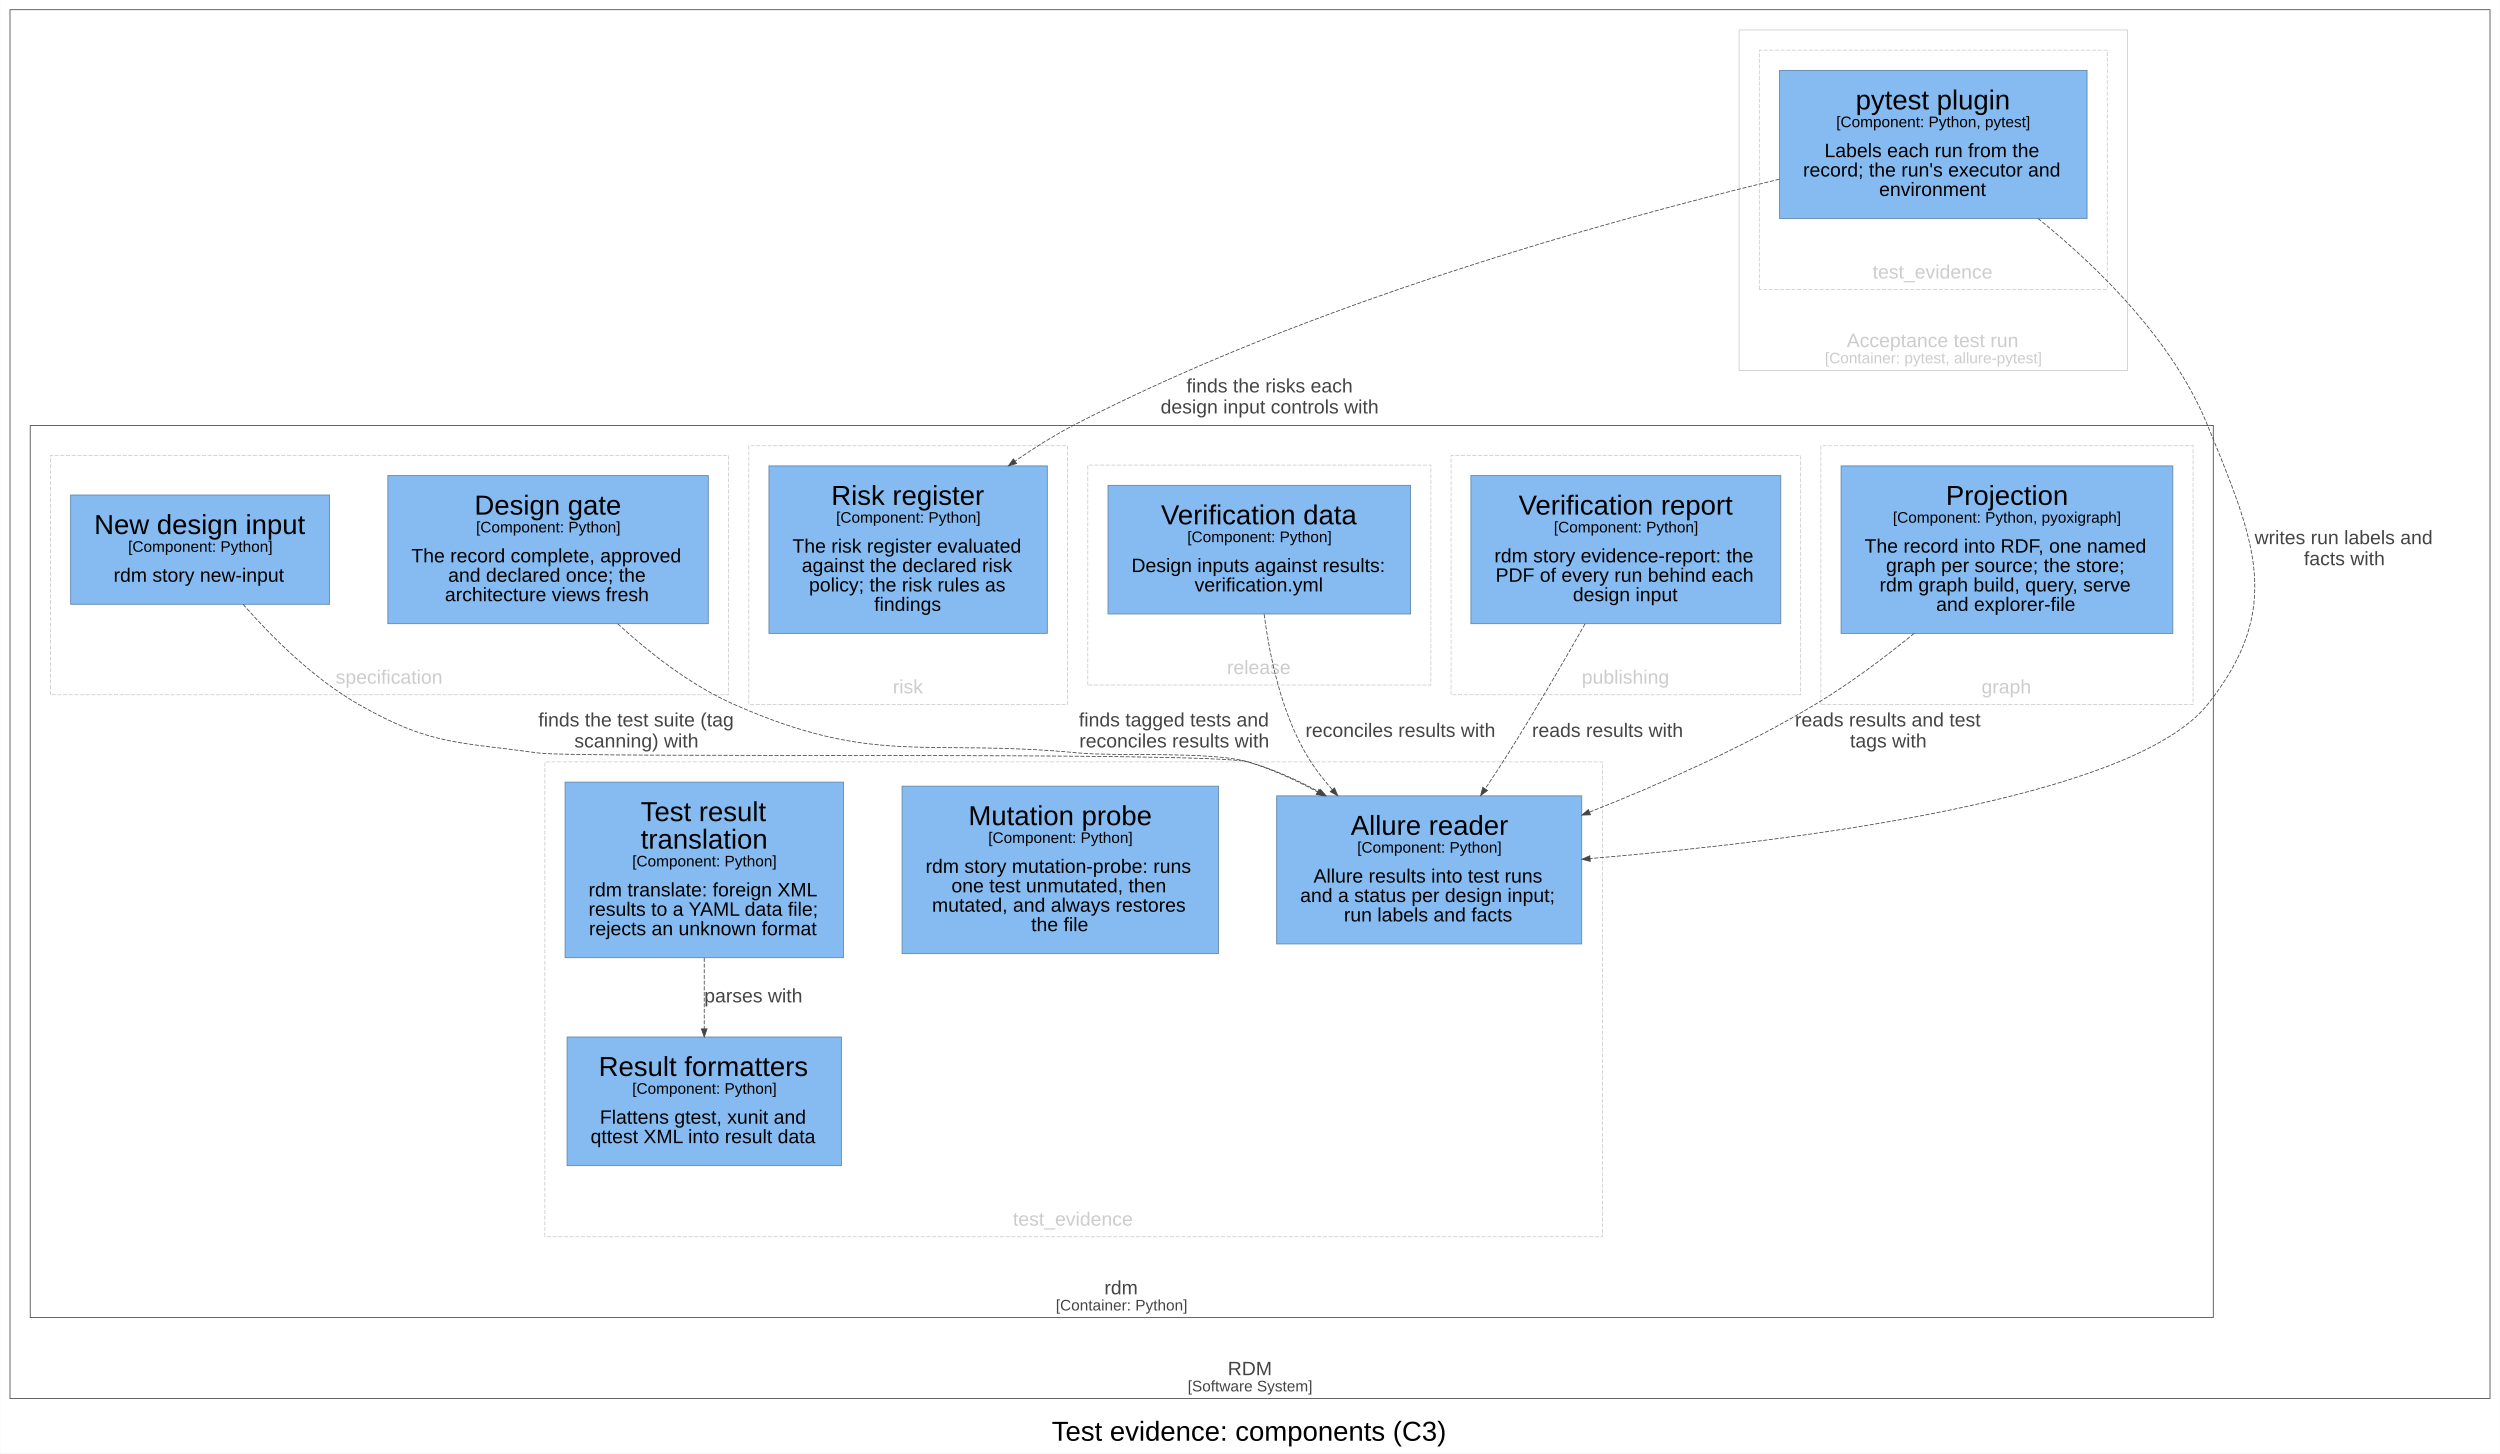
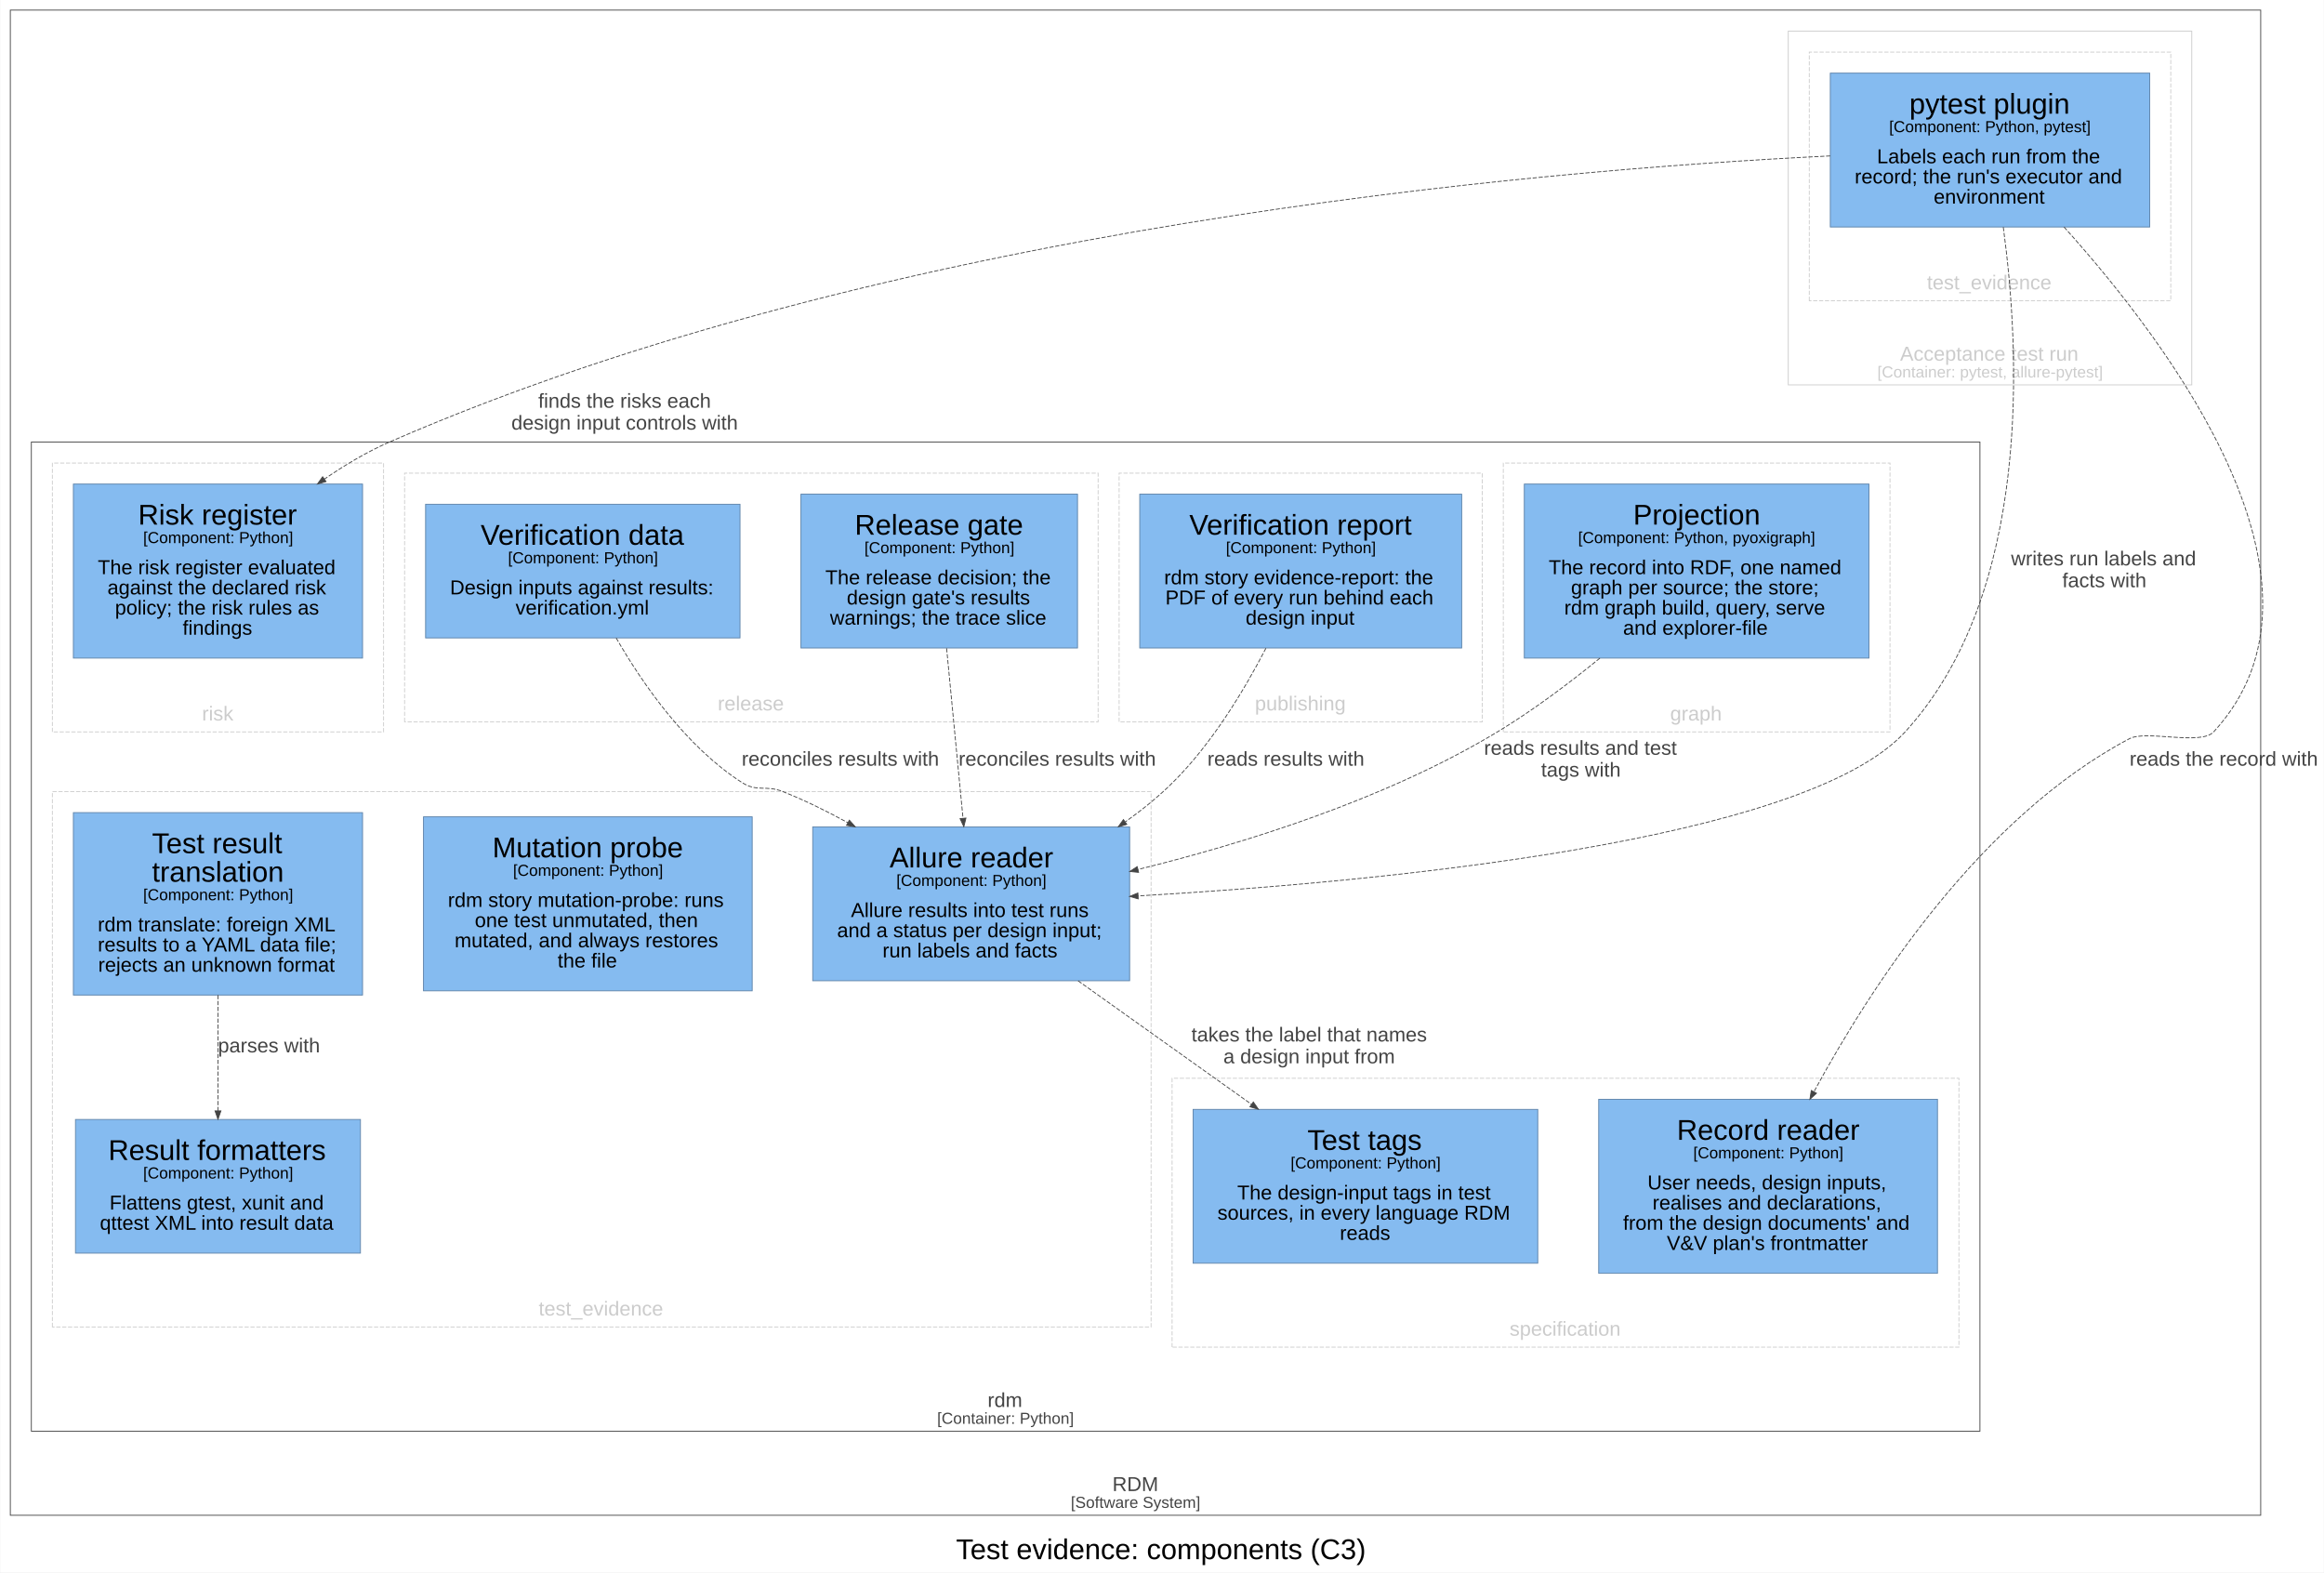
- <svg xmlns="http://www.w3.org/2000/svg" width="3089pt" height="1796pt" viewBox="0.00 0.00 3089.00 1796.40">
-   <g id="graph0" class="graph" transform="scale(1 1) rotate(0) translate(4 1792.4)">
-     <polygon fill="white" stroke="transparent" points="-4,4 -4,-1792.4 3085,-1792.4 3085,4 -4,4" />
-     <text text-anchor="start" x="1295.5" y="-11.8" font-family="Arial" font-size="34.00">Test evidence: components (C3)</text>
+ <svg xmlns="http://www.w3.org/2000/svg" width="2764pt" height="1870pt" viewBox="0.00 0.00 2764.00 1870.40">
+   <g id="graph0" class="graph" transform="scale(1 1) rotate(0) translate(4 1866.4)">
+     <polygon fill="white" stroke="transparent" points="-4,4 -4,-1866.4 2760,-1866.4 2760,4 -4,4" />
+     <text text-anchor="start" x="1133" y="-11.8" font-family="Arial" font-size="34.00">Test evidence: components (C3)</text>
    <g id="clust1" class="cluster">
-       <polygon fill="none" stroke="#444444" points="8,-64 8,-1780.4 3073,-1780.4 3073,-64 8,-64" />
-       <text text-anchor="start" x="1513" y="-92.8" font-family="Arial" font-size="24.00" fill="#444444">RDM</text>
-       <text text-anchor="start" x="1463.5" y="-72.8" font-family="Arial" font-size="19.00" fill="#444444">[Software System]</text>
+       <polygon fill="none" stroke="#444444" points="8,-64 8,-1854.4 2685,-1854.4 2685,-64 8,-64" />
+       <text text-anchor="start" x="1319" y="-92.8" font-family="Arial" font-size="24.00" fill="#444444">RDM</text>
+       <text text-anchor="start" x="1269.5" y="-72.8" font-family="Arial" font-size="19.00" fill="#444444">[Software System]</text>
    </g>
    <g id="clust2" class="cluster">
-       <polygon fill="none" stroke="#cccccc" points="2145,-1334.6 2145,-1755.4 2625,-1755.4 2625,-1334.6 2145,-1334.6" />
-       <text text-anchor="start" x="2278" y="-1363.4" font-family="Arial" font-size="24.00" fill="#cccccc">Acceptance test run</text>
-       <text text-anchor="start" x="2251" y="-1343.4" font-family="Arial" font-size="19.00" fill="#cccccc">[Container: pytest, allure-pytest]</text>
+       <polygon fill="none" stroke="#cccccc" points="2123,-1408.6 2123,-1829.4 2603,-1829.4 2603,-1408.6 2123,-1408.6" />
+       <text text-anchor="start" x="2256" y="-1437.4" font-family="Arial" font-size="24.00" fill="#cccccc">Acceptance test run</text>
+       <text text-anchor="start" x="2229" y="-1417.4" font-family="Arial" font-size="19.00" fill="#cccccc">[Container: pytest, allure-pytest]</text>
    </g>
    <g id="clust3" class="cluster">
-       <polygon fill="none" stroke="#cccccc" stroke-dasharray="5,2" points="2170,-1434.6 2170,-1730.4 2600,-1730.4 2600,-1434.6 2170,-1434.6" />
-       <text text-anchor="start" x="2310" y="-1448.2" font-family="Arial" font-size="24.00" fill="#cccccc">test_evidence</text>
+       <polygon fill="none" stroke="#cccccc" stroke-dasharray="5,2" points="2148,-1508.6 2148,-1804.4 2578,-1804.4 2578,-1508.6 2148,-1508.6" />
+       <text text-anchor="start" x="2288" y="-1522.2" font-family="Arial" font-size="24.00" fill="#cccccc">test_evidence</text>
    </g>
    <g id="clust4" class="cluster">
-       <polygon fill="none" stroke="#444444" points="33,-164 33,-1266.6 2731,-1266.6 2731,-164 33,-164" />
-       <text text-anchor="start" x="1360.5" y="-192.8" font-family="Arial" font-size="24.00" fill="#444444">rdm</text>
-       <text text-anchor="start" x="1300.5" y="-172.8" font-family="Arial" font-size="19.00" fill="#444444">[Container: Python]</text>
+       <polygon fill="none" stroke="#444444" points="33,-164 33,-1340.6 2351,-1340.6 2351,-164 33,-164" />
+       <text text-anchor="start" x="1170.5" y="-192.8" font-family="Arial" font-size="24.00" fill="#444444">rdm</text>
+       <text text-anchor="start" x="1110.5" y="-172.8" font-family="Arial" font-size="19.00" fill="#444444">[Container: Python]</text>
    </g>
    <g id="clust10" class="cluster">
-       <polygon fill="none" stroke="#cccccc" stroke-dasharray="5,2" points="669,-264 669,-850.8 1976,-850.8 1976,-264 669,-264" />
-       <text text-anchor="start" x="1247.5" y="-277.6" font-family="Arial" font-size="24.00" fill="#cccccc">test_evidence</text>
+       <polygon fill="none" stroke="#cccccc" stroke-dasharray="5,2" points="58,-288 58,-924.8 1365,-924.8 1365,-288 58,-288" />
+       <text text-anchor="start" x="636.5" y="-301.6" font-family="Arial" font-size="24.00" fill="#cccccc">test_evidence</text>
    </g>
    <g id="clust5" class="cluster">
-       <polygon fill="none" stroke="#cccccc" stroke-dasharray="5,2" points="2246,-921.8 2246,-1241.6 2706,-1241.6 2706,-921.8 2246,-921.8" />
-       <text text-anchor="start" x="2444.5" y="-935.4" font-family="Arial" font-size="24.00" fill="#cccccc">graph</text>
+       <polygon fill="none" stroke="#cccccc" stroke-dasharray="5,2" points="1784,-995.8 1784,-1315.6 2244,-1315.6 2244,-995.8 1784,-995.8" />
+       <text text-anchor="start" x="1982.5" y="-1009.4" font-family="Arial" font-size="24.00" fill="#cccccc">graph</text>
    </g>
    <g id="clust6" class="cluster">
-       <polygon fill="none" stroke="#cccccc" stroke-dasharray="5,2" points="1789,-933.8 1789,-1229.6 2221,-1229.6 2221,-933.8 1789,-933.8" />
-       <text text-anchor="start" x="1950.5" y="-947.4" font-family="Arial" font-size="24.00" fill="#cccccc">publishing</text>
+       <polygon fill="none" stroke="#cccccc" stroke-dasharray="5,2" points="1327,-1007.8 1327,-1303.6 1759,-1303.6 1759,-1007.8 1327,-1007.8" />
+       <text text-anchor="start" x="1488.5" y="-1021.4" font-family="Arial" font-size="24.00" fill="#cccccc">publishing</text>
    </g>
    <g id="clust7" class="cluster">
-       <polygon fill="none" stroke="#cccccc" stroke-dasharray="5,2" points="1340,-945.8 1340,-1217.6 1764,-1217.6 1764,-945.8 1340,-945.8" />
-       <text text-anchor="start" x="1512" y="-959.4" font-family="Arial" font-size="24.00" fill="#cccccc">release</text>
+       <polygon fill="none" stroke="#cccccc" stroke-dasharray="5,2" points="477,-1007.8 477,-1303.6 1302,-1303.6 1302,-1007.8 477,-1007.8" />
+       <text text-anchor="start" x="849.5" y="-1021.4" font-family="Arial" font-size="24.00" fill="#cccccc">release</text>
    </g>
    <g id="clust8" class="cluster">
-       <polygon fill="none" stroke="#cccccc" stroke-dasharray="5,2" points="921,-921.8 921,-1241.6 1315,-1241.6 1315,-921.8 921,-921.8" />
-       <text text-anchor="start" x="1099" y="-935.4" font-family="Arial" font-size="24.00" fill="#cccccc">risk</text>
+       <polygon fill="none" stroke="#cccccc" stroke-dasharray="5,2" points="58,-995.8 58,-1315.6 452,-1315.6 452,-995.8 58,-995.8" />
+       <text text-anchor="start" x="236" y="-1009.4" font-family="Arial" font-size="24.00" fill="#cccccc">risk</text>
    </g>
    <g id="clust9" class="cluster">
-       <polygon fill="none" stroke="#cccccc" stroke-dasharray="5,2" points="58,-933.8 58,-1229.6 896,-1229.6 896,-933.8 58,-933.8" />
-       <text text-anchor="start" x="410.5" y="-947.4" font-family="Arial" font-size="24.00" fill="#cccccc">specification</text>
+       <polygon fill="none" stroke="#cccccc" stroke-dasharray="5,2" points="1390,-264 1390,-583.8 2326,-583.8 2326,-264 1390,-264" />
+       <text text-anchor="start" x="1791.5" y="-277.6" font-family="Arial" font-size="24.00" fill="#cccccc">specification</text>
    </g>
    <g id="46" class="node">
-       <polygon fill="#85bbf0" stroke="#5d82a8" points="2575,-1705.4 2195,-1705.4 2195,-1522.4 2575,-1522.4 2575,-1705.4" />
-       <text text-anchor="start" x="2289" y="-1657.2" font-family="Arial" font-size="34.00" fill="#000000">pytest plugin</text>
-       <text text-anchor="start" x="2265" y="-1635.2" font-family="Arial" font-size="19.00" fill="#000000">[Component: Python, pytest]</text>
-       <text text-anchor="start" x="2250.5" y="-1598.2" font-family="Arial" font-size="24.00" fill="#000000">Labels each run from the</text>
-       <text text-anchor="start" x="2224" y="-1574.2" font-family="Arial" font-size="24.00" fill="#000000">record; the run's executor and</text>
-       <text text-anchor="start" x="2318" y="-1550.2" font-family="Arial" font-size="24.00" fill="#000000">environment</text>
+       <polygon fill="#85bbf0" stroke="#5d82a8" points="2553,-1779.4 2173,-1779.4 2173,-1596.4 2553,-1596.4 2553,-1779.4" />
+       <text text-anchor="start" x="2267" y="-1731.2" font-family="Arial" font-size="34.00" fill="#000000">pytest plugin</text>
+       <text text-anchor="start" x="2243" y="-1709.2" font-family="Arial" font-size="19.00" fill="#000000">[Component: Python, pytest]</text>
+       <text text-anchor="start" x="2228.5" y="-1672.2" font-family="Arial" font-size="24.00" fill="#000000">Labels each run from the</text>
+       <text text-anchor="start" x="2202" y="-1648.2" font-family="Arial" font-size="24.00" fill="#000000">record; the run's executor and</text>
+       <text text-anchor="start" x="2296" y="-1624.2" font-family="Arial" font-size="24.00" fill="#000000">environment</text>
    </g>
    <g id="26" class="node">
-       <polygon fill="#85bbf0" stroke="#5d82a8" points="1290,-1216.6 946,-1216.6 946,-1009.6 1290,-1009.6 1290,-1216.6" />
-       <text text-anchor="start" x="1023" y="-1168.4" font-family="Arial" font-size="34.00" fill="#000000">Risk register</text>
-       <text text-anchor="start" x="1029" y="-1146.4" font-family="Arial" font-size="19.00" fill="#000000">[Component: Python]</text>
-       <text text-anchor="start" x="975" y="-1109.4" font-family="Arial" font-size="24.00" fill="#000000">The risk register evaluated</text>
-       <text text-anchor="start" x="986.5" y="-1085.4" font-family="Arial" font-size="24.00" fill="#000000">against the declared risk</text>
-       <text text-anchor="start" x="995.5" y="-1061.4" font-family="Arial" font-size="24.00" fill="#000000">policy; the risk rules as</text>
-       <text text-anchor="start" x="1076" y="-1037.4" font-family="Arial" font-size="24.00" fill="#000000">findings</text>
+       <polygon fill="#85bbf0" stroke="#5d82a8" points="427,-1290.6 83,-1290.6 83,-1083.6 427,-1083.6 427,-1290.6" />
+       <text text-anchor="start" x="160" y="-1242.4" font-family="Arial" font-size="34.00" fill="#000000">Risk register</text>
+       <text text-anchor="start" x="166" y="-1220.4" font-family="Arial" font-size="19.00" fill="#000000">[Component: Python]</text>
+       <text text-anchor="start" x="112" y="-1183.4" font-family="Arial" font-size="24.00" fill="#000000">The risk register evaluated</text>
+       <text text-anchor="start" x="123.5" y="-1159.4" font-family="Arial" font-size="24.00" fill="#000000">against the declared risk</text>
+       <text text-anchor="start" x="132.5" y="-1135.4" font-family="Arial" font-size="24.00" fill="#000000">policy; the risk rules as</text>
+       <text text-anchor="start" x="213" y="-1111.4" font-family="Arial" font-size="24.00" fill="#000000">findings</text>
    </g>
-     <g id="122" class="edge">
-       <path fill="none" stroke="#444444" stroke-dasharray="5,2" d="M2194.7,-1570.9C1976.07,-1518.19 1610.39,-1416.16 1322,-1266.6 1297.79,-1254.04 1273.4,-1238.69 1250.33,-1222.61" />
-       <polygon fill="#444444" stroke="#444444" points="1252.08,-1219.56 1241.9,-1216.65 1248.05,-1225.28 1252.08,-1219.56" />
-       <text text-anchor="start" x="1462" y="-1307.4" font-family="Arial" font-size="24.00" fill="#444444">finds the risks each</text>
-       <text text-anchor="start" x="1430" y="-1281.4" font-family="Arial" font-size="24.00" fill="#444444">design input controls with</text>
+     <g id="100" class="edge">
+       <path fill="none" stroke="#444444" stroke-dasharray="5,2" d="M2172.95,-1680.94C1820.64,-1663.8 1048.45,-1597.44 459,-1340.6 432.41,-1329.02 406.06,-1313.36 381.56,-1296.47" />
+       <polygon fill="#444444" stroke="#444444" points="383.53,-1293.58 373.33,-1290.7 379.51,-1299.31 383.53,-1293.58" />
+       <text text-anchor="start" x="636" y="-1381.4" font-family="Arial" font-size="24.00" fill="#444444">finds the risks each</text>
+       <text text-anchor="start" x="604" y="-1355.4" font-family="Arial" font-size="24.00" fill="#444444">design input controls with</text>
+     </g>
+     <g id="7" class="node">
+       <polygon fill="#85bbf0" stroke="#5d82a8" points="2300.5,-558.8 1897.5,-558.8 1897.5,-351.8 2300.5,-351.8 2300.5,-558.8" />
+       <text text-anchor="start" x="1990.5" y="-510.6" font-family="Arial" font-size="34.00" fill="#000000">Record reader</text>
+       <text text-anchor="start" x="2010" y="-488.6" font-family="Arial" font-size="19.00" fill="#000000">[Component: Python]</text>
+       <text text-anchor="start" x="1955.5" y="-451.6" font-family="Arial" font-size="24.00" fill="#000000">User needs, design inputs,</text>
+       <text text-anchor="start" x="1961.5" y="-427.6" font-family="Arial" font-size="24.00" fill="#000000">realises and declarations,</text>
+       <text text-anchor="start" x="1926.5" y="-403.6" font-family="Arial" font-size="24.00" fill="#000000">from the design documents' and</text>
+       <text text-anchor="start" x="1978.5" y="-379.6" font-family="Arial" font-size="24.00" fill="#000000">V&amp;V plan's frontmatter</text>
+     </g>
+     <g id="150" class="edge">
+       <path fill="none" stroke="#444444" stroke-dasharray="5,2" d="M2451.05,-1596.36C2580.43,-1452.5 2790.01,-1170.2 2629,-995.8 2613.88,-979.42 2548.72,-998.2 2529,-987.8 2352.26,-894.62 2222.03,-694.17 2153.56,-567.81" />
+       <polygon fill="#444444" stroke="#444444" points="2156.56,-565.99 2148.74,-558.85 2150.39,-569.31 2156.56,-565.99" />
+       <text text-anchor="start" x="2529" y="-955.6" font-family="Arial" font-size="24.00" fill="#444444">reads the record with</text>
    </g>
    <g id="22" class="node">
-       <polygon fill="#85bbf0" stroke="#5d82a8" points="1950.5,-808.8 1573.5,-808.8 1573.5,-625.8 1950.5,-625.8 1950.5,-808.8" />
-       <text text-anchor="start" x="1665" y="-760.6" font-family="Arial" font-size="34.00" fill="#000000">Allure reader</text>
-       <text text-anchor="start" x="1673" y="-738.6" font-family="Arial" font-size="19.00" fill="#000000">[Component: Python]</text>
-       <text text-anchor="start" x="1619" y="-701.6" font-family="Arial" font-size="24.00" fill="#000000">Allure results into test runs</text>
-       <text text-anchor="start" x="1602.5" y="-677.6" font-family="Arial" font-size="24.00" fill="#000000">and a status per design input;</text>
-       <text text-anchor="start" x="1656.5" y="-653.6" font-family="Arial" font-size="24.00" fill="#000000">run labels and facts</text>
+       <polygon fill="#85bbf0" stroke="#5d82a8" points="1339.5,-882.8 962.5,-882.8 962.5,-699.8 1339.5,-699.8 1339.5,-882.8" />
+       <text text-anchor="start" x="1054" y="-834.6" font-family="Arial" font-size="34.00" fill="#000000">Allure reader</text>
+       <text text-anchor="start" x="1062" y="-812.6" font-family="Arial" font-size="19.00" fill="#000000">[Component: Python]</text>
+       <text text-anchor="start" x="1008" y="-775.6" font-family="Arial" font-size="24.00" fill="#000000">Allure results into test runs</text>
+       <text text-anchor="start" x="991.5" y="-751.6" font-family="Arial" font-size="24.00" fill="#000000">and a status per design input;</text>
+       <text text-anchor="start" x="1045.5" y="-727.6" font-family="Arial" font-size="24.00" fill="#000000">run labels and facts</text>
    </g>
-     <g id="131" class="edge">
-       <path fill="none" stroke="#444444" stroke-dasharray="5,2" d="M2514.44,-1522.34C2591.2,-1460.3 2681.57,-1370.6 2724,-1266.6 2781.89,-1124.71 2819.4,-1041.73 2724,-921.8 2630.86,-804.72 2214.27,-752.56 1960.82,-731.32" />
-       <polygon fill="#444444" stroke="#444444" points="1961.01,-727.82 1950.75,-730.48 1960.43,-734.79 1961.01,-727.82" />
-       <text text-anchor="start" x="2782" y="-1119.9" font-family="Arial" font-size="24.00" fill="#444444">writes run labels and</text>
-       <text text-anchor="start" x="2843" y="-1093.9" font-family="Arial" font-size="24.00" fill="#444444">facts with</text>
+     <g id="108" class="edge">
+       <path fill="none" stroke="#444444" stroke-dasharray="5,2" d="M2378.77,-1596.3C2398.63,-1450.1 2413.77,-1161.81 2262,-995.8 2142.15,-864.71 1635.54,-817.24 1349.59,-800.7" />
+       <polygon fill="#444444" stroke="#444444" points="1349.69,-797.2 1339.51,-800.12 1349.29,-804.18 1349.69,-797.2" />
+       <text text-anchor="start" x="2388" y="-1193.9" font-family="Arial" font-size="24.00" fill="#444444">writes run labels and</text>
+       <text text-anchor="start" x="2449" y="-1167.9" font-family="Arial" font-size="24.00" fill="#444444">facts with</text>
    </g>
    <g id="39" class="node">
-       <polygon fill="#85bbf0" stroke="#5d82a8" points="2681,-1216.6 2271,-1216.6 2271,-1009.6 2681,-1009.6 2681,-1216.6" />
-       <text text-anchor="start" x="2400.5" y="-1168.4" font-family="Arial" font-size="34.00" fill="#000000">Projection</text>
-       <text text-anchor="start" x="2335" y="-1146.4" font-family="Arial" font-size="19.00" fill="#000000">[Component: Python, pyoxigraph]</text>
-       <text text-anchor="start" x="2300" y="-1109.4" font-family="Arial" font-size="24.00" fill="#000000">The record into RDF, one named</text>
-       <text text-anchor="start" x="2326.5" y="-1085.4" font-family="Arial" font-size="24.00" fill="#000000">graph per source; the store;</text>
-       <text text-anchor="start" x="2318.5" y="-1061.4" font-family="Arial" font-size="24.00" fill="#000000">rdm graph build, query, serve</text>
-       <text text-anchor="start" x="2388.5" y="-1037.4" font-family="Arial" font-size="24.00" fill="#000000">and explorer-file</text>
+       <polygon fill="#85bbf0" stroke="#5d82a8" points="2219,-1290.6 1809,-1290.6 1809,-1083.6 2219,-1083.6 2219,-1290.6" />
+       <text text-anchor="start" x="1938.5" y="-1242.4" font-family="Arial" font-size="34.00" fill="#000000">Projection</text>
+       <text text-anchor="start" x="1873" y="-1220.4" font-family="Arial" font-size="19.00" fill="#000000">[Component: Python, pyoxigraph]</text>
+       <text text-anchor="start" x="1838" y="-1183.4" font-family="Arial" font-size="24.00" fill="#000000">The record into RDF, one named</text>
+       <text text-anchor="start" x="1864.5" y="-1159.4" font-family="Arial" font-size="24.00" fill="#000000">graph per source; the store;</text>
+       <text text-anchor="start" x="1856.5" y="-1135.4" font-family="Arial" font-size="24.00" fill="#000000">rdm graph build, query, serve</text>
+       <text text-anchor="start" x="1926.5" y="-1111.4" font-family="Arial" font-size="24.00" fill="#000000">and explorer-file</text>
    </g>
-     <g id="129" class="edge">
-       <path fill="none" stroke="#444444" stroke-dasharray="5,2" d="M2361.3,-1009.58C2323.88,-979.04 2281.09,-947.03 2239,-921.8 2151.63,-869.44 2048.33,-823.62 1960.24,-788.78" />
-       <polygon fill="#444444" stroke="#444444" points="1961.26,-785.42 1950.68,-785.02 1958.7,-791.93 1961.26,-785.42" />
-       <text text-anchor="start" x="2214" y="-894.6" font-family="Arial" font-size="24.00" fill="#444444">reads results and test</text>
-       <text text-anchor="start" x="2282" y="-868.6" font-family="Arial" font-size="24.00" fill="#444444">tags with</text>
+     <g id="106" class="edge">
+       <path fill="none" stroke="#444444" stroke-dasharray="5,2" d="M1898.9,-1083.51C1861.54,-1053.05 1818.89,-1021.1 1777,-995.8 1644.84,-915.98 1477.82,-863.73 1349.54,-832.18" />
+       <polygon fill="#444444" stroke="#444444" points="1350.14,-828.73 1339.6,-829.76 1348.48,-835.53 1350.14,-828.73" />
+       <text text-anchor="start" x="1761" y="-968.6" font-family="Arial" font-size="24.00" fill="#444444">reads results and test</text>
+       <text text-anchor="start" x="1829" y="-942.6" font-family="Arial" font-size="24.00" fill="#444444">tags with</text>
    </g>
    <g id="37" class="node">
-       <polygon fill="#85bbf0" stroke="#5d82a8" points="2196.5,-1204.6 1813.5,-1204.6 1813.5,-1021.6 2196.5,-1021.6 2196.5,-1204.6" />
-       <text text-anchor="start" x="1872.5" y="-1156.4" font-family="Arial" font-size="34.00" fill="#000000">Verification report</text>
-       <text text-anchor="start" x="1916" y="-1134.4" font-family="Arial" font-size="19.00" fill="#000000">[Component: Python]</text>
-       <text text-anchor="start" x="1842.5" y="-1097.4" font-family="Arial" font-size="24.00" fill="#000000">rdm story evidence-report: the</text>
-       <text text-anchor="start" x="1844" y="-1073.4" font-family="Arial" font-size="24.00" fill="#000000">PDF of every run behind each</text>
-       <text text-anchor="start" x="1939.5" y="-1049.4" font-family="Arial" font-size="24.00" fill="#000000">design input</text>
+       <polygon fill="#85bbf0" stroke="#5d82a8" points="1734.5,-1278.6 1351.5,-1278.6 1351.5,-1095.6 1734.5,-1095.6 1734.5,-1278.6" />
+       <text text-anchor="start" x="1410.5" y="-1230.4" font-family="Arial" font-size="34.00" fill="#000000">Verification report</text>
+       <text text-anchor="start" x="1454" y="-1208.4" font-family="Arial" font-size="19.00" fill="#000000">[Component: Python]</text>
+       <text text-anchor="start" x="1380.5" y="-1171.4" font-family="Arial" font-size="24.00" fill="#000000">rdm story evidence-report: the</text>
+       <text text-anchor="start" x="1382" y="-1147.4" font-family="Arial" font-size="24.00" fill="#000000">PDF of every run behind each</text>
+       <text text-anchor="start" x="1477.5" y="-1123.4" font-family="Arial" font-size="24.00" fill="#000000">design input</text>
    </g>
-     <g id="134" class="edge">
-       <path fill="none" stroke="#444444" stroke-dasharray="5,2" d="M1954.58,-1021.36C1927.4,-973.4 1892.79,-913.85 1860,-861.8 1850.93,-847.4 1841.09,-832.37 1831.27,-817.7" />
-       <polygon fill="#444444" stroke="#444444" points="1833.98,-815.45 1825.5,-809.11 1828.17,-819.36 1833.98,-815.45" />
-       <text text-anchor="start" x="1889" y="-881.6" font-family="Arial" font-size="24.00" fill="#444444">reads results with</text>
+     <g id="111" class="edge">
+       <path fill="none" stroke="#444444" stroke-dasharray="5,2" d="M1501.63,-1095.34C1475.17,-1044.23 1437.17,-981.66 1391,-935.8 1373.97,-918.89 1354.57,-903.16 1334.34,-888.78" />
+       <polygon fill="#444444" stroke="#444444" points="1336.14,-885.77 1325.94,-882.91 1332.14,-891.51 1336.14,-885.77" />
+       <text text-anchor="start" x="1432" y="-955.6" font-family="Arial" font-size="24.00" fill="#444444">reads results with</text>
    </g>
    <g id="20" class="node">
-       <polygon fill="#85bbf0" stroke="#5d82a8" points="1739,-1192.6 1365,-1192.6 1365,-1033.6 1739,-1033.6 1739,-1192.6" />
-       <text text-anchor="start" x="1430.5" y="-1144.4" font-family="Arial" font-size="34.00" fill="#000000">Verification data</text>
-       <text text-anchor="start" x="1463" y="-1122.4" font-family="Arial" font-size="19.00" fill="#000000">[Component: Python]</text>
-       <text text-anchor="start" x="1394" y="-1085.4" font-family="Arial" font-size="24.00" fill="#000000">Design inputs against results:</text>
-       <text text-anchor="start" x="1472" y="-1061.4" font-family="Arial" font-size="24.00" fill="#000000">verification.yml</text>
+       <polygon fill="#85bbf0" stroke="#5d82a8" points="876,-1266.6 502,-1266.6 502,-1107.6 876,-1107.6 876,-1266.6" />
+       <text text-anchor="start" x="567.5" y="-1218.4" font-family="Arial" font-size="34.00" fill="#000000">Verification data</text>
+       <text text-anchor="start" x="600" y="-1196.4" font-family="Arial" font-size="19.00" fill="#000000">[Component: Python]</text>
+       <text text-anchor="start" x="531" y="-1159.4" font-family="Arial" font-size="24.00" fill="#000000">Design inputs against results:</text>
+       <text text-anchor="start" x="609" y="-1135.4" font-family="Arial" font-size="24.00" fill="#000000">verification.yml</text>
    </g>
-     <g id="133" class="edge">
-       <path fill="none" stroke="#444444" stroke-dasharray="5,2" d="M1557.96,-1033.33C1564.65,-981.73 1578.85,-914.38 1609,-861.8 1618.09,-845.94 1629.51,-830.78 1641.98,-816.66" />
-       <polygon fill="#444444" stroke="#444444" points="1644.87,-818.68 1649.01,-808.92 1639.69,-813.97 1644.87,-818.68" />
-       <text text-anchor="start" x="1609" y="-881.6" font-family="Arial" font-size="24.00" fill="#444444">reconciles results with</text>
+     <g id="110" class="edge">
+       <path fill="none" stroke="#444444" stroke-dasharray="5,2" d="M728.71,-1107.5C761.24,-1051.14 812.55,-977.98 878,-935.8 896.76,-923.71 906.25,-933.03 927,-924.8 952.83,-914.56 979.18,-901.59 1004.3,-887.8" />
+       <polygon fill="#444444" stroke="#444444" points="1006.1,-890.8 1013.14,-882.89 1002.7,-884.69 1006.1,-890.8" />
+       <text text-anchor="start" x="878" y="-955.6" font-family="Arial" font-size="24.00" fill="#444444">reconciles results with</text>
    </g>
-     <g id="12" class="node">
-       <polygon fill="#85bbf0" stroke="#5d82a8" points="403,-1180.6 83,-1180.6 83,-1045.6 403,-1045.6 403,-1180.6" />
-       <text text-anchor="start" x="112" y="-1132.4" font-family="Arial" font-size="34.00" fill="#000000">New design input</text>
-       <text text-anchor="start" x="154" y="-1110.4" font-family="Arial" font-size="19.00" fill="#000000">[Component: Python]</text>
-       <text text-anchor="start" x="136" y="-1073.4" font-family="Arial" font-size="24.00" fill="#000000">rdm story new-input</text>
+     <g id="21" class="node">
+       <polygon fill="#85bbf0" stroke="#5d82a8" points="1277.5,-1278.6 948.5,-1278.6 948.5,-1095.6 1277.5,-1095.6 1277.5,-1278.6" />
+       <text text-anchor="start" x="1012.5" y="-1230.4" font-family="Arial" font-size="34.00" fill="#000000">Release gate</text>
+       <text text-anchor="start" x="1024" y="-1208.4" font-family="Arial" font-size="19.00" fill="#000000">[Component: Python]</text>
+       <text text-anchor="start" x="977.5" y="-1171.4" font-family="Arial" font-size="24.00" fill="#000000">The release decision; the</text>
+       <text text-anchor="start" x="1003" y="-1147.4" font-family="Arial" font-size="24.00" fill="#000000">design gate's results</text>
+       <text text-anchor="start" x="983" y="-1123.4" font-family="Arial" font-size="24.00" fill="#000000">warnings; the trace slice</text>
    </g>
-     <g id="128" class="edge">
-       <path fill="none" stroke="#444444" stroke-dasharray="5,2" d="M296.07,-1045.51C332.27,-1004.27 383.56,-953.35 439,-921.8 527.83,-871.25 559.77,-875.89 661,-861.8 709.26,-855.08 1491.08,-863.95 1538,-850.8 1567.84,-842.44 1597.76,-829.04 1625.59,-813.92" />
-       <polygon fill="#444444" stroke="#444444" points="1627.5,-816.86 1634.54,-808.95 1624.1,-810.74 1627.5,-816.86" />
-       <text text-anchor="start" x="661" y="-894.6" font-family="Arial" font-size="24.00" fill="#444444">finds the test suite (tag</text>
-       <text text-anchor="start" x="705.5" y="-868.6" font-family="Arial" font-size="24.00" fill="#444444">scanning) with</text>
+     <g id="170" class="edge">
+       <path fill="none" stroke="#444444" stroke-dasharray="5,2" d="M1121.77,-1095.26C1127.59,-1034.91 1135.24,-955.6 1141.26,-893.27" />
+       <polygon fill="#444444" stroke="#444444" points="1144.77,-893.31 1142.25,-883.02 1137.8,-892.64 1144.77,-893.31" />
+       <text text-anchor="start" x="1136" y="-955.6" font-family="Arial" font-size="24.00" fill="#444444">reconciles results with</text>
    </g>
-     <g id="9" class="node">
-       <polygon fill="#85bbf0" stroke="#5d82a8" points="871,-1204.6 475,-1204.6 475,-1021.6 871,-1021.6 871,-1204.6" />
-       <text text-anchor="start" x="582" y="-1156.4" font-family="Arial" font-size="34.00" fill="#000000">Design gate</text>
-       <text text-anchor="start" x="584" y="-1134.4" font-family="Arial" font-size="19.00" fill="#000000">[Component: Python]</text>
-       <text text-anchor="start" x="504" y="-1097.4" font-family="Arial" font-size="24.00" fill="#000000">The record complete, approved</text>
-       <text text-anchor="start" x="549.5" y="-1073.4" font-family="Arial" font-size="24.00" fill="#000000">and declared once; the</text>
-       <text text-anchor="start" x="545.5" y="-1049.4" font-family="Arial" font-size="24.00" fill="#000000">architecture views fresh</text>
+     <g id="8" class="node">
+       <polygon fill="#85bbf0" stroke="#5d82a8" points="1825,-546.8 1415,-546.8 1415,-363.8 1825,-363.8 1825,-546.8" />
+       <text text-anchor="start" x="1551" y="-498.6" font-family="Arial" font-size="34.00" fill="#000000">Test tags</text>
+       <text text-anchor="start" x="1531" y="-476.6" font-family="Arial" font-size="19.00" fill="#000000">[Component: Python]</text>
+       <text text-anchor="start" x="1467.5" y="-439.6" font-family="Arial" font-size="24.00" fill="#000000">The design-input tags in test</text>
+       <text text-anchor="start" x="1444" y="-415.6" font-family="Arial" font-size="24.00" fill="#000000">sources, in every language RDM</text>
+       <text text-anchor="start" x="1589.5" y="-391.6" font-family="Arial" font-size="24.00" fill="#000000">reads</text>
    </g>
-     <g id="126" class="edge">
-       <path fill="none" stroke="#444444" stroke-dasharray="5,2" d="M759.04,-1021.45C799.23,-984.59 849.9,-945.23 903,-921.8 1077.93,-844.61 1138.68,-880.18 1329,-861.8 1375.29,-857.33 1493.48,-864.25 1538,-850.8 1567.17,-841.99 1596.52,-828.62 1623.93,-813.71" />
-       <polygon fill="#444444" stroke="#444444" points="1625.71,-816.73 1632.76,-808.82 1622.32,-810.6 1625.71,-816.73" />
-       <text text-anchor="start" x="1329" y="-894.6" font-family="Arial" font-size="24.00" fill="#444444">finds tagged tests and</text>
-       <text text-anchor="start" x="1329.5" y="-868.6" font-family="Arial" font-size="24.00" fill="#444444">reconciles results with</text>
+     <g id="164" class="edge">
+       <path fill="none" stroke="#444444" stroke-dasharray="5,2" d="M1278.23,-699.69C1342.09,-654.21 1419.49,-599.1 1484.47,-552.82" />
+       <polygon fill="#444444" stroke="#444444" points="1486.62,-555.58 1492.73,-546.93 1482.56,-549.88 1486.62,-555.58" />
+       <text text-anchor="start" x="1413" y="-627.6" font-family="Arial" font-size="24.00" fill="#444444">takes the label that names</text>
+       <text text-anchor="start" x="1451" y="-601.6" font-family="Arial" font-size="24.00" fill="#444444">a design input from</text>
    </g>
    <g id="23" class="node">
-       <polygon fill="#85bbf0" stroke="#5d82a8" points="1501.5,-820.8 1110.5,-820.8 1110.5,-613.8 1501.5,-613.8 1501.5,-820.8" />
-       <text text-anchor="start" x="1192.5" y="-772.6" font-family="Arial" font-size="34.00" fill="#000000">Mutation probe</text>
-       <text text-anchor="start" x="1217" y="-750.6" font-family="Arial" font-size="19.00" fill="#000000">[Component: Python]</text>
-       <text text-anchor="start" x="1139.5" y="-713.6" font-family="Arial" font-size="24.00" fill="#000000">rdm story mutation-probe: runs</text>
-       <text text-anchor="start" x="1171.5" y="-689.6" font-family="Arial" font-size="24.00" fill="#000000">one test unmutated, then</text>
-       <text text-anchor="start" x="1147.5" y="-665.6" font-family="Arial" font-size="24.00" fill="#000000">mutated, and always restores</text>
-       <text text-anchor="start" x="1270" y="-641.6" font-family="Arial" font-size="24.00" fill="#000000">the file</text>
+       <polygon fill="#85bbf0" stroke="#5d82a8" points="890.5,-894.8 499.5,-894.8 499.5,-687.8 890.5,-687.8 890.5,-894.8" />
+       <text text-anchor="start" x="581.5" y="-846.6" font-family="Arial" font-size="34.00" fill="#000000">Mutation probe</text>
+       <text text-anchor="start" x="606" y="-824.6" font-family="Arial" font-size="19.00" fill="#000000">[Component: Python]</text>
+       <text text-anchor="start" x="528.5" y="-787.6" font-family="Arial" font-size="24.00" fill="#000000">rdm story mutation-probe: runs</text>
+       <text text-anchor="start" x="560.5" y="-763.6" font-family="Arial" font-size="24.00" fill="#000000">one test unmutated, then</text>
+       <text text-anchor="start" x="536.5" y="-739.6" font-family="Arial" font-size="24.00" fill="#000000">mutated, and always restores</text>
+       <text text-anchor="start" x="659" y="-715.6" font-family="Arial" font-size="24.00" fill="#000000">the file</text>
    </g>
    <g id="24" class="node">
-       <polygon fill="#85bbf0" stroke="#5d82a8" points="1038,-825.8 694,-825.8 694,-608.8 1038,-608.8 1038,-825.8" />
-       <text text-anchor="start" x="787.5" y="-777.6" font-family="Arial" font-size="34.00" fill="#000000">Test result</text>
-       <text text-anchor="start" x="787.5" y="-743.6" font-family="Arial" font-size="34.00" fill="#000000">translation</text>
-       <text text-anchor="start" x="777" y="-721.6" font-family="Arial" font-size="19.00" fill="#000000">[Component: Python]</text>
-       <text text-anchor="start" x="723" y="-684.6" font-family="Arial" font-size="24.00" fill="#000000">rdm translate: foreign XML</text>
-       <text text-anchor="start" x="723" y="-660.6" font-family="Arial" font-size="24.00" fill="#000000">results to a YAML data file;</text>
-       <text text-anchor="start" x="723.5" y="-636.6" font-family="Arial" font-size="24.00" fill="#000000">rejects an unknown format</text>
+       <polygon fill="#85bbf0" stroke="#5d82a8" points="427,-899.8 83,-899.8 83,-682.8 427,-682.8 427,-899.8" />
+       <text text-anchor="start" x="176.5" y="-851.6" font-family="Arial" font-size="34.00" fill="#000000">Test result</text>
+       <text text-anchor="start" x="176.5" y="-817.6" font-family="Arial" font-size="34.00" fill="#000000">translation</text>
+       <text text-anchor="start" x="166" y="-795.6" font-family="Arial" font-size="19.00" fill="#000000">[Component: Python]</text>
+       <text text-anchor="start" x="112" y="-758.6" font-family="Arial" font-size="24.00" fill="#000000">rdm translate: foreign XML</text>
+       <text text-anchor="start" x="112" y="-734.6" font-family="Arial" font-size="24.00" fill="#000000">results to a YAML data file;</text>
+       <text text-anchor="start" x="112.5" y="-710.6" font-family="Arial" font-size="24.00" fill="#000000">rejects an unknown format</text>
    </g>
    <g id="25" class="node">
-       <polygon fill="#85bbf0" stroke="#5d82a8" points="1035.5,-510.8 696.5,-510.8 696.5,-351.8 1035.5,-351.8 1035.5,-510.8" />
-       <text text-anchor="start" x="735.5" y="-462.6" font-family="Arial" font-size="34.00" fill="#000000">Result formatters</text>
-       <text text-anchor="start" x="777" y="-440.6" font-family="Arial" font-size="19.00" fill="#000000">[Component: Python]</text>
-       <text text-anchor="start" x="737" y="-403.6" font-family="Arial" font-size="24.00" fill="#000000">Flattens gtest, xunit and</text>
-       <text text-anchor="start" x="725.5" y="-379.6" font-family="Arial" font-size="24.00" fill="#000000">qttest XML into result data</text>
+       <polygon fill="#85bbf0" stroke="#5d82a8" points="424.5,-534.8 85.5,-534.8 85.5,-375.8 424.5,-375.8 424.5,-534.8" />
+       <text text-anchor="start" x="124.5" y="-486.6" font-family="Arial" font-size="34.00" fill="#000000">Result formatters</text>
+       <text text-anchor="start" x="166" y="-464.6" font-family="Arial" font-size="19.00" fill="#000000">[Component: Python]</text>
+       <text text-anchor="start" x="126" y="-427.6" font-family="Arial" font-size="24.00" fill="#000000">Flattens gtest, xunit and</text>
+       <text text-anchor="start" x="114.5" y="-403.6" font-family="Arial" font-size="24.00" fill="#000000">qttest XML into result data</text>
    </g>
-     <g id="95" class="edge">
-       <path fill="none" stroke="#444444" stroke-dasharray="5,2" d="M866,-608.53C866,-579.6 866,-548.65 866,-520.9" />
-       <polygon fill="#444444" stroke="#444444" points="869.5,-520.82 866,-510.82 862.5,-520.82 869.5,-520.82" />
-       <text text-anchor="start" x="866" y="-553.6" font-family="Arial" font-size="24.00" fill="#444444">parses with</text>
+     <g id="89" class="edge">
+       <path fill="none" stroke="#444444" stroke-dasharray="5,2" d="M255,-682.78C255,-638.29 255,-587.32 255,-545.02" />
+       <polygon fill="#444444" stroke="#444444" points="258.5,-545.02 255,-535.02 251.5,-545.02 258.5,-545.02" />
+       <text text-anchor="start" x="255" y="-614.6" font-family="Arial" font-size="24.00" fill="#444444">parses with</text>
    </g>
  </g>
</svg>
